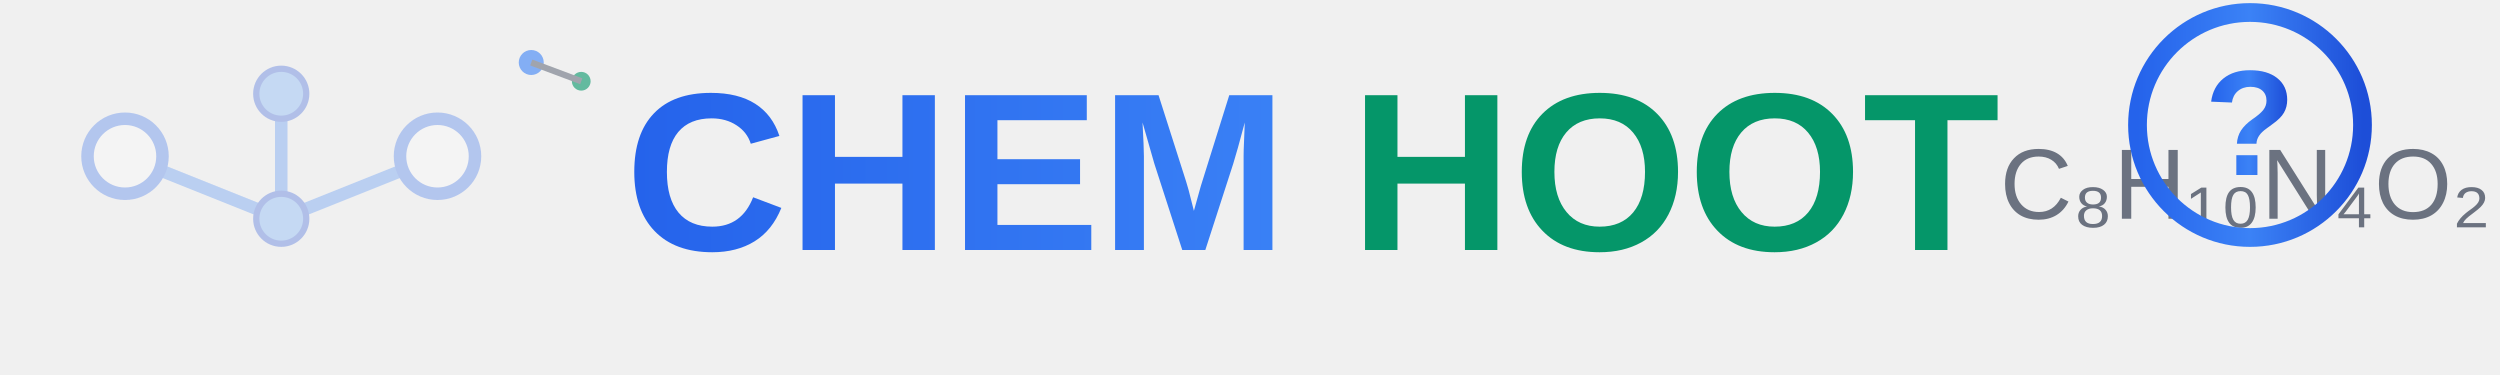
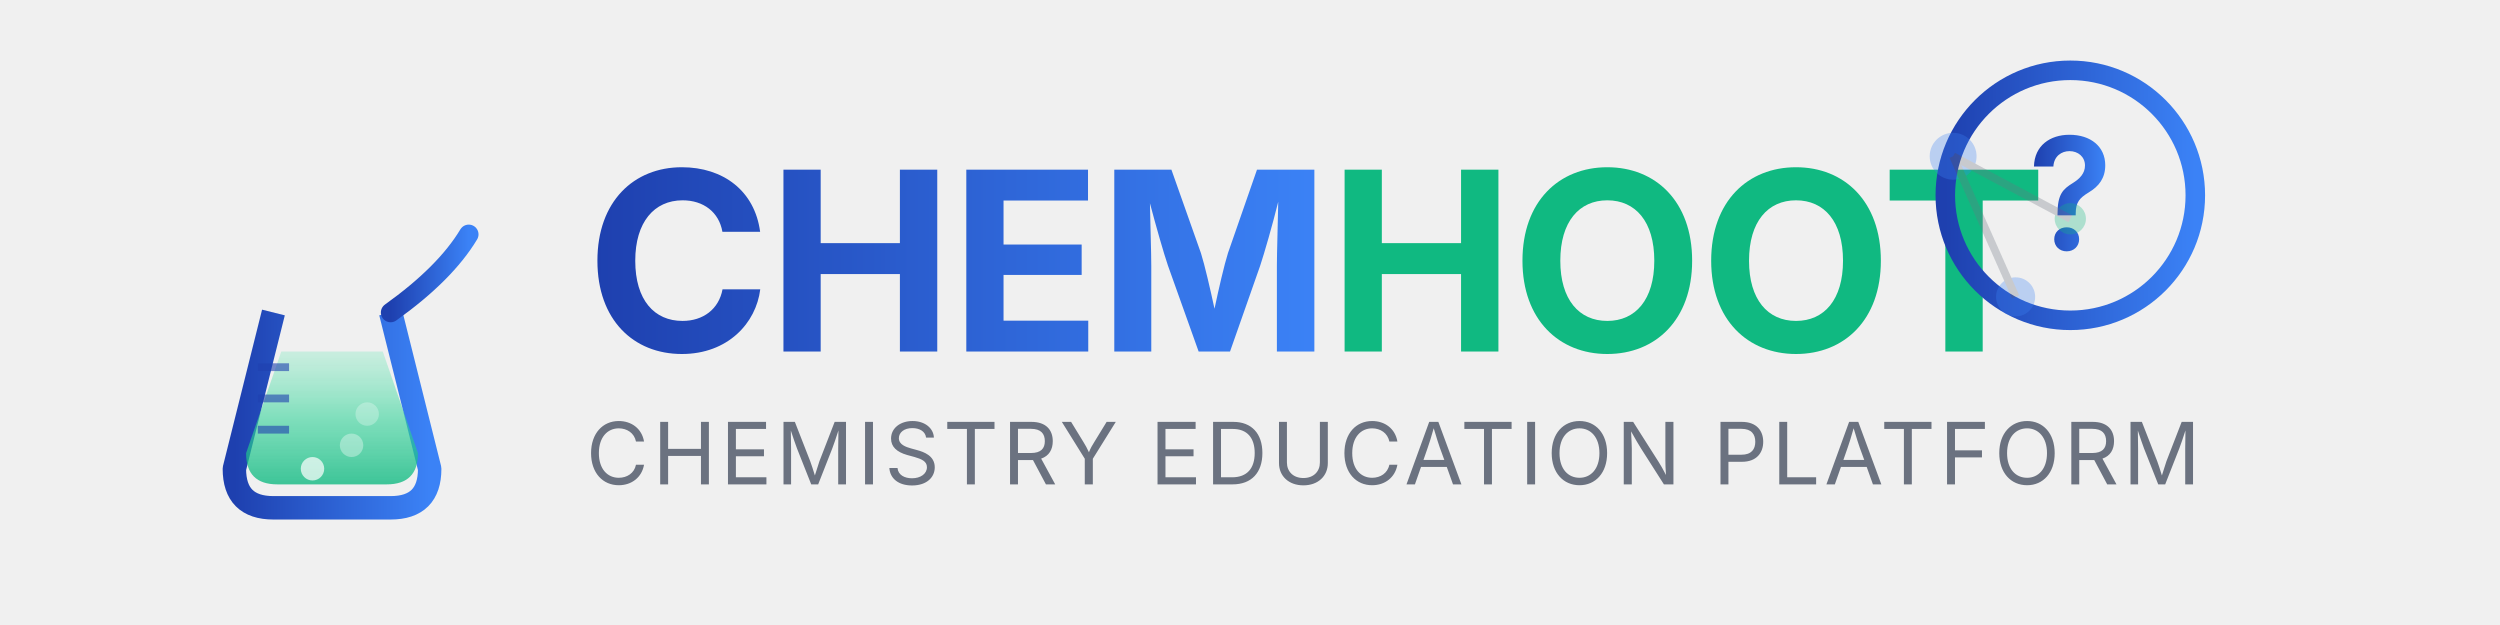
- <svg xmlns="http://www.w3.org/2000/svg" viewBox="0 0 400 60" width="400" height="60">
+ <svg xmlns="http://www.w3.org/2000/svg" viewBox="0 0 320 80" width="320" height="80">
  <defs>
-     <linearGradient id="chemGradient" x1="0%" y1="0%" x2="100%" y2="0%">
-       <stop offset="0%" style="stop-color:#2563eb;stop-opacity:1" />
-       <stop offset="50%" style="stop-color:#3b82f6;stop-opacity:1" />
-       <stop offset="100%" style="stop-color:#1d4ed8;stop-opacity:1" />
+     <linearGradient id="brandGradient" x1="0%" y1="0%" x2="100%" y2="0%">
+       <stop offset="0%" style="stop-color:#1e40af;stop-opacity:1" />
+       <stop offset="100%" style="stop-color:#3b82f6;stop-opacity:1" />
    </linearGradient>
-     <circle id="atom" r="6" fill="#ffffff" stroke="#2563eb" stroke-width="2" />
-     <circle id="smallAtom" r="4" fill="#60a5fa" stroke="#1d4ed8" stroke-width="1" />
+     <linearGradient id="liquidGradient" x1="0%" y1="100%" x2="0%" y2="0%">
+       <stop offset="0%" style="stop-color:#10b981;stop-opacity:0.8" />
+       <stop offset="50%" style="stop-color:#34d399;stop-opacity:0.6" />
+       <stop offset="100%" style="stop-color:#6ee7b7;stop-opacity:0.3" />
+     </linearGradient>
+     <circle id="bubble" r="1.5" fill="#ffffff" opacity="0.7">
+       <animate attributeName="cy" values="45;25;45" dur="3s" repeatCount="indefinite" />
+       <animate attributeName="opacity" values="0.7;0.3;0.7" dur="3s" repeatCount="indefinite" />
+     </circle>
  </defs>
-   <g opacity="0.3">
-     <line x1="20" y1="25" x2="45" y2="35" stroke="#3b82f6" stroke-width="2" />
-     <line x1="45" y1="35" x2="70" y2="25" stroke="#3b82f6" stroke-width="2" />
-     <line x1="45" y1="35" x2="45" y2="15" stroke="#3b82f6" stroke-width="2" />
-     <use href="#atom" x="20" y="25" />
-     <use href="#smallAtom" x="45" y="35" />
-     <use href="#atom" x="70" y="25" />
-     <use href="#smallAtom" x="45" y="15" />
+   <g transform="translate(15, 15)">
+     <path d="M20 25 L15 45 Q15 50 20 50 L35 50 Q40 50 40 45 L35 25" fill="none" stroke="url(#brandGradient)" stroke-width="3" stroke-linejoin="round" />
+     <path d="M21 30 L16.5 43 Q16.5 47 20.5 47 L34.5 47 Q38.5 47 38.5 43 L34 30 Z" fill="url(#liquidGradient)" />
+     <line x1="15" y1="25" x2="40" y2="25" stroke="url(#brandGradient)" stroke-width="3" stroke-linecap="round" />
+     <path d="M35 25 Q42 20 45 15" fill="none" stroke="url(#brandGradient)" stroke-width="2.5" stroke-linecap="round" />
+     <line x1="18" y1="32" x2="22" y2="32" stroke="#1e40af" stroke-width="1" opacity="0.6" />
+     <line x1="18" y1="36" x2="22" y2="36" stroke="#1e40af" stroke-width="1" opacity="0.6" />
+     <line x1="18" y1="40" x2="22" y2="40" stroke="#1e40af" stroke-width="1" opacity="0.6" />
+     <use href="#bubble" x="25" y="45" />
+     <use href="#bubble" x="30" y="42" opacity="0.5">
+       <animate attributeName="cy" values="42;20;42" dur="4s" repeatCount="indefinite" />
+     </use>
+     <use href="#bubble" x="32" y="38" opacity="0.4">
+       <animate attributeName="cy" values="38;18;38" dur="5s" repeatCount="indefinite" />
+     </use>
  </g>
-   <text x="100" y="40" font-family="Arial, sans-serif" font-size="36" font-weight="bold" fill="url(#chemGradient)">
-     CHEM
-     <tspan fill="#059669">HOOT</tspan>
-   </text>
-   <text x="320" y="35" font-family="Arial, sans-serif" font-size="16" fill="#6b7280">
-     C₈H₁₀N₄O₂
-   </text>
-   <g transform="translate(360, 20)">
-     <circle cx="0" cy="0" r="18" fill="none" stroke="url(#chemGradient)" stroke-width="3" />
-     <text x="0" y="8" font-family="Arial, sans-serif" font-size="24" font-weight="bold" fill="url(#chemGradient)" text-anchor="middle">?</text>
+   <g transform="translate(75, 0)">
+     <text x="0" y="45" font-family="'Segoe UI', 'Inter', -apple-system, BlinkMacSystemFont, sans-serif" font-size="32" font-weight="700" letter-spacing="-0.5px" fill="url(#brandGradient)">CHEM</text>
+     <text x="95" y="45" font-family="'Segoe UI', 'Inter', -apple-system, BlinkMacSystemFont, sans-serif" font-size="32" font-weight="700" letter-spacing="-0.5px" fill="#10b981">HOOT</text>
+     <g transform="translate(190, 25)">
+       <circle cx="0" cy="0" r="16" fill="none" stroke="url(#brandGradient)" stroke-width="2.5" />
+       <text x="0" y="7" font-family="'Segoe UI', 'Inter', -apple-system, BlinkMacSystemFont, sans-serif" font-size="20" font-weight="600" text-anchor="middle" fill="url(#brandGradient)">?</text>
+     </g>
+     <text x="0" y="62" font-family="'Segoe UI', 'Inter', -apple-system, BlinkMacSystemFont, sans-serif" font-size="11" font-weight="400" letter-spacing="0.5px" fill="#6b7280">CHEMISTRY EDUCATION PLATFORM</text>
  </g>
-   <g transform="translate(85, 10)" opacity="0.6">
-     <circle cx="0" cy="0" r="2" fill="#3b82f6" />
-     <circle cx="8" cy="3" r="1.5" fill="#059669" />
-     <line x1="0" y1="0" x2="8" y2="3" stroke="#6b7280" stroke-width="1" />
+   <g opacity="0.3" transform="translate(250, 20)">
+     <circle cx="0" cy="0" r="3" fill="#3b82f6" />
+     <circle cx="15" cy="8" r="2" fill="#10b981" />
+     <circle cx="8" cy="18" r="2.5" fill="#3b82f6" />
+     <line x1="0" y1="0" x2="15" y2="8" stroke="#6b7280" stroke-width="1" />
+     <line x1="0" y1="0" x2="8" y2="18" stroke="#6b7280" stroke-width="1" />
  </g>
</svg>
